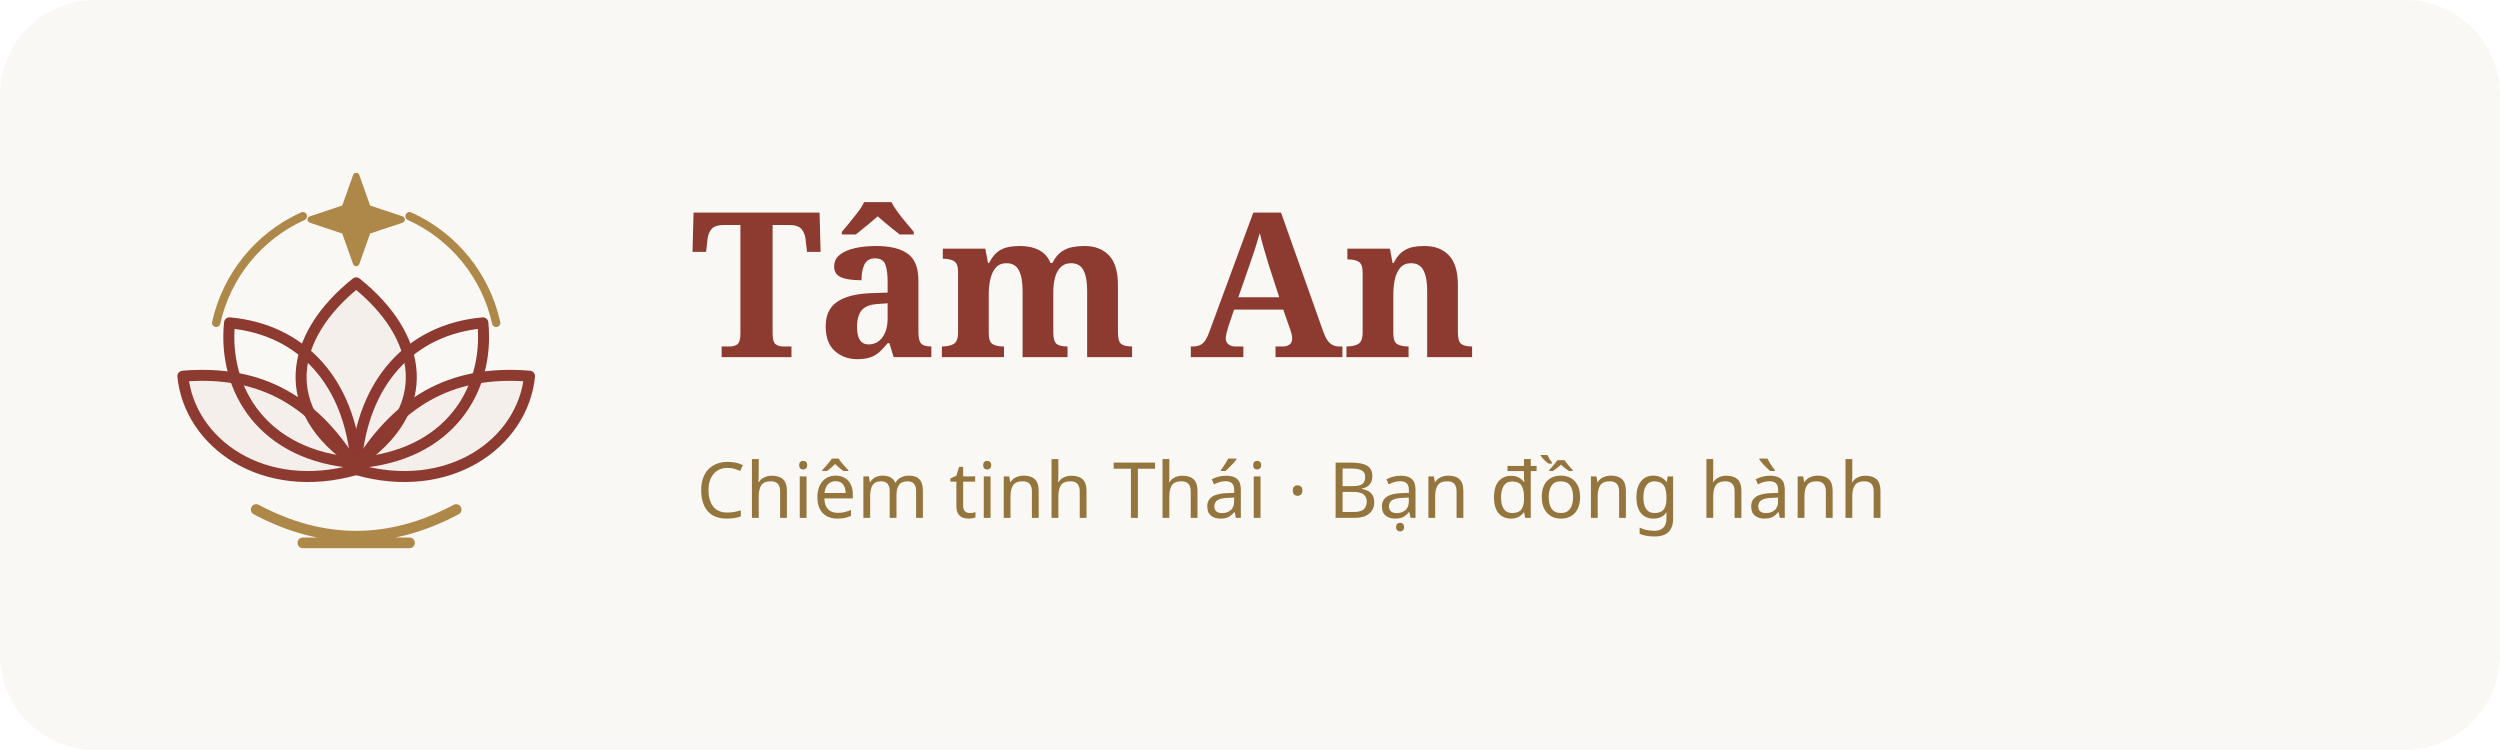
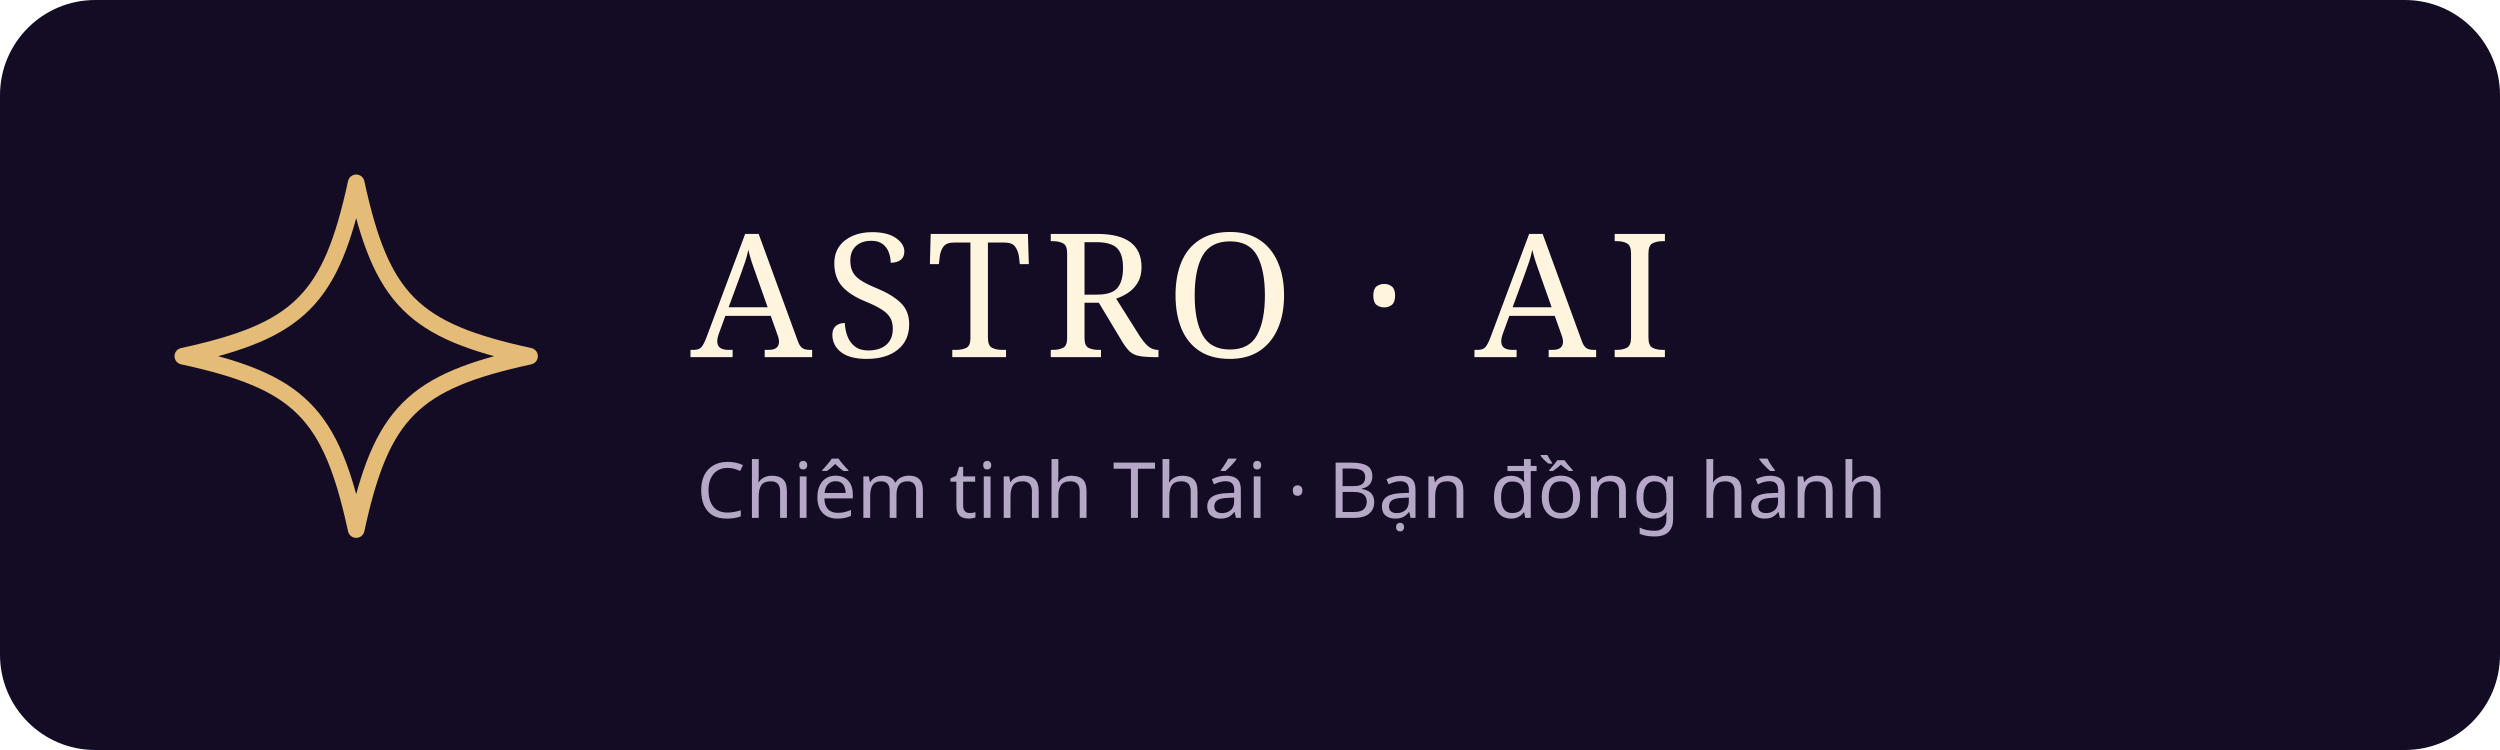
- <svg xmlns="http://www.w3.org/2000/svg" width="420" height="126" viewBox="0 0 420 126" role="img" aria-label="Tâm An">
-   <rect width="420" height="126" rx="16" fill="#faf8f4" />
+ <svg xmlns="http://www.w3.org/2000/svg" width="420" height="126" viewBox="0 0 420 126" role="img" aria-label="ASTRO · AI">
+   <rect width="420" height="126" rx="16" fill="#130c24" />
  <g transform="translate(24 24) scale(1.12)" fill="none" stroke-linecap="round" stroke-linejoin="round">
-     <path d="M11 27A23 23 0 0 1 24 11M40 11A23 23 0 0 1 53 27" stroke="#ad8848" stroke-width="1.25" fill="none" />
-     <path d="M32 5l1.7 4.8 5.1 1.7-5.1 1.7L32 18l-1.7-4.8-5.1-1.7 5.1-1.7Z" stroke="#ad8848" stroke-width="1" fill="#ad8848" />
-     <path d="M32 49C18 53 7 45 6 35c12-1 20 4 26 14Z" stroke="#8d3a31" stroke-width="1.65" fill="#8d3a31" fill-opacity=".045" />
-     <path d="M32 49c14 4 25-4 26-14-12-1-20 4-26 14Z" stroke="#8d3a31" stroke-width="1.65" fill="#8d3a31" fill-opacity=".045" />
-     <path d="M32 48C18 47 12 37 13 27c11 1 18 9 19 21Z" stroke="#8d3a31" stroke-width="1.65" fill="none" />
-     <path d="M32 48c14-1 20-11 19-21-11 1-18 9-19 21Z" stroke="#8d3a31" stroke-width="1.65" fill="none" />
-     <path d="M32 48C20 40 22 29 32 21c10 8 12 19 0 27Z" stroke="#8d3a31" stroke-width="1.65" fill="#8d3a31" fill-opacity=".045" />
-     <path d="M17 55q15 8 30 0M24 60h16" stroke="#ad8848" stroke-width="1.6" fill="none" />
+     <path d="M32 6C35.8 23.5 40.5 28.2 58 32C40.5 35.8 35.8 40.5 32 58C28.2 40.5 23.5 35.8 6 32C23.5 28.2 28.2 23.5 32 6Z" stroke="#e4bc78" stroke-width="2.5" fill="none" />
  </g>
-   <text x="116" y="60" fill="#8d3a31" font-family="Georgia, Microsoft YaHei, serif" font-size="34" font-weight="600">Tâm An</text>
-   <text x="117" y="87" fill="#94753d" font-family="Noto Sans Thai, Microsoft YaHei, Tahoma, sans-serif" font-size="13">Chiêm tinh Thái · Bạn đồng hành</text>
+   <text x="116" y="60" fill="#fff5df" font-family="Georgia, Microsoft YaHei, serif" font-size="29" letter-spacing="2">ASTRO · AI</text>
+   <text x="117" y="87" fill="#b4a8c6" font-family="Noto Sans Thai, Microsoft YaHei, Tahoma, sans-serif" font-size="13">Chiêm tinh Thái · Bạn đồng hành</text>
</svg>
